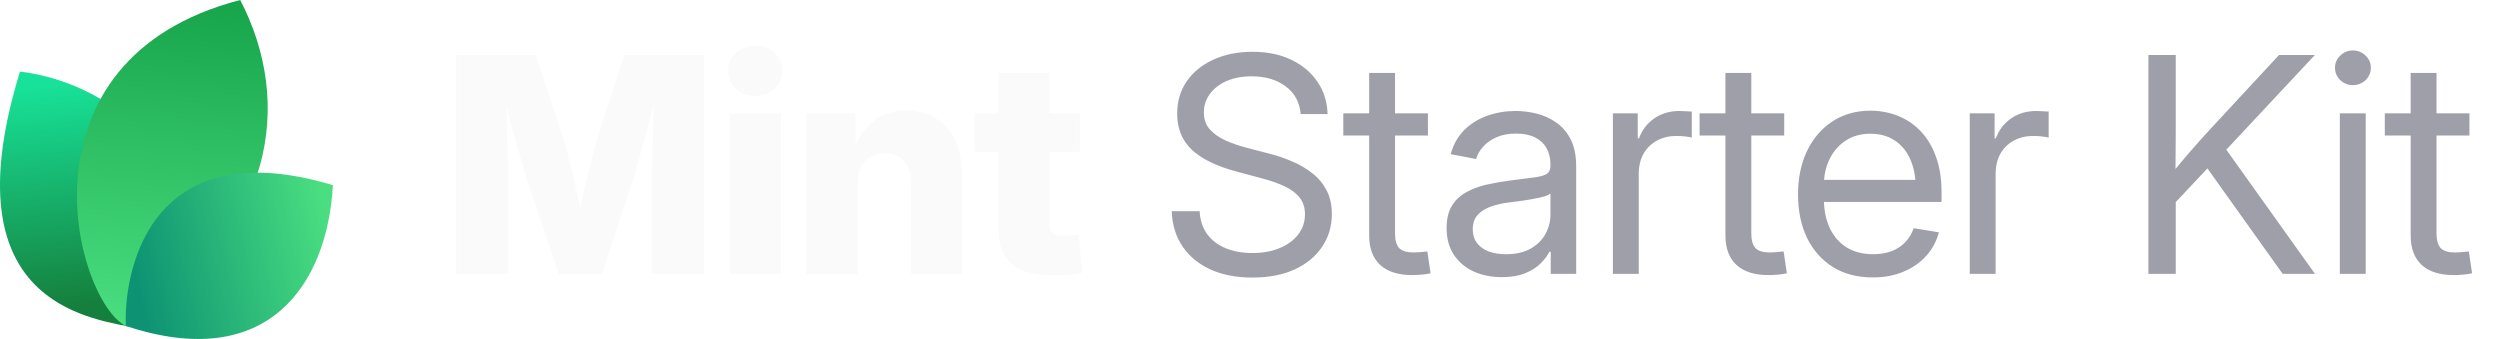
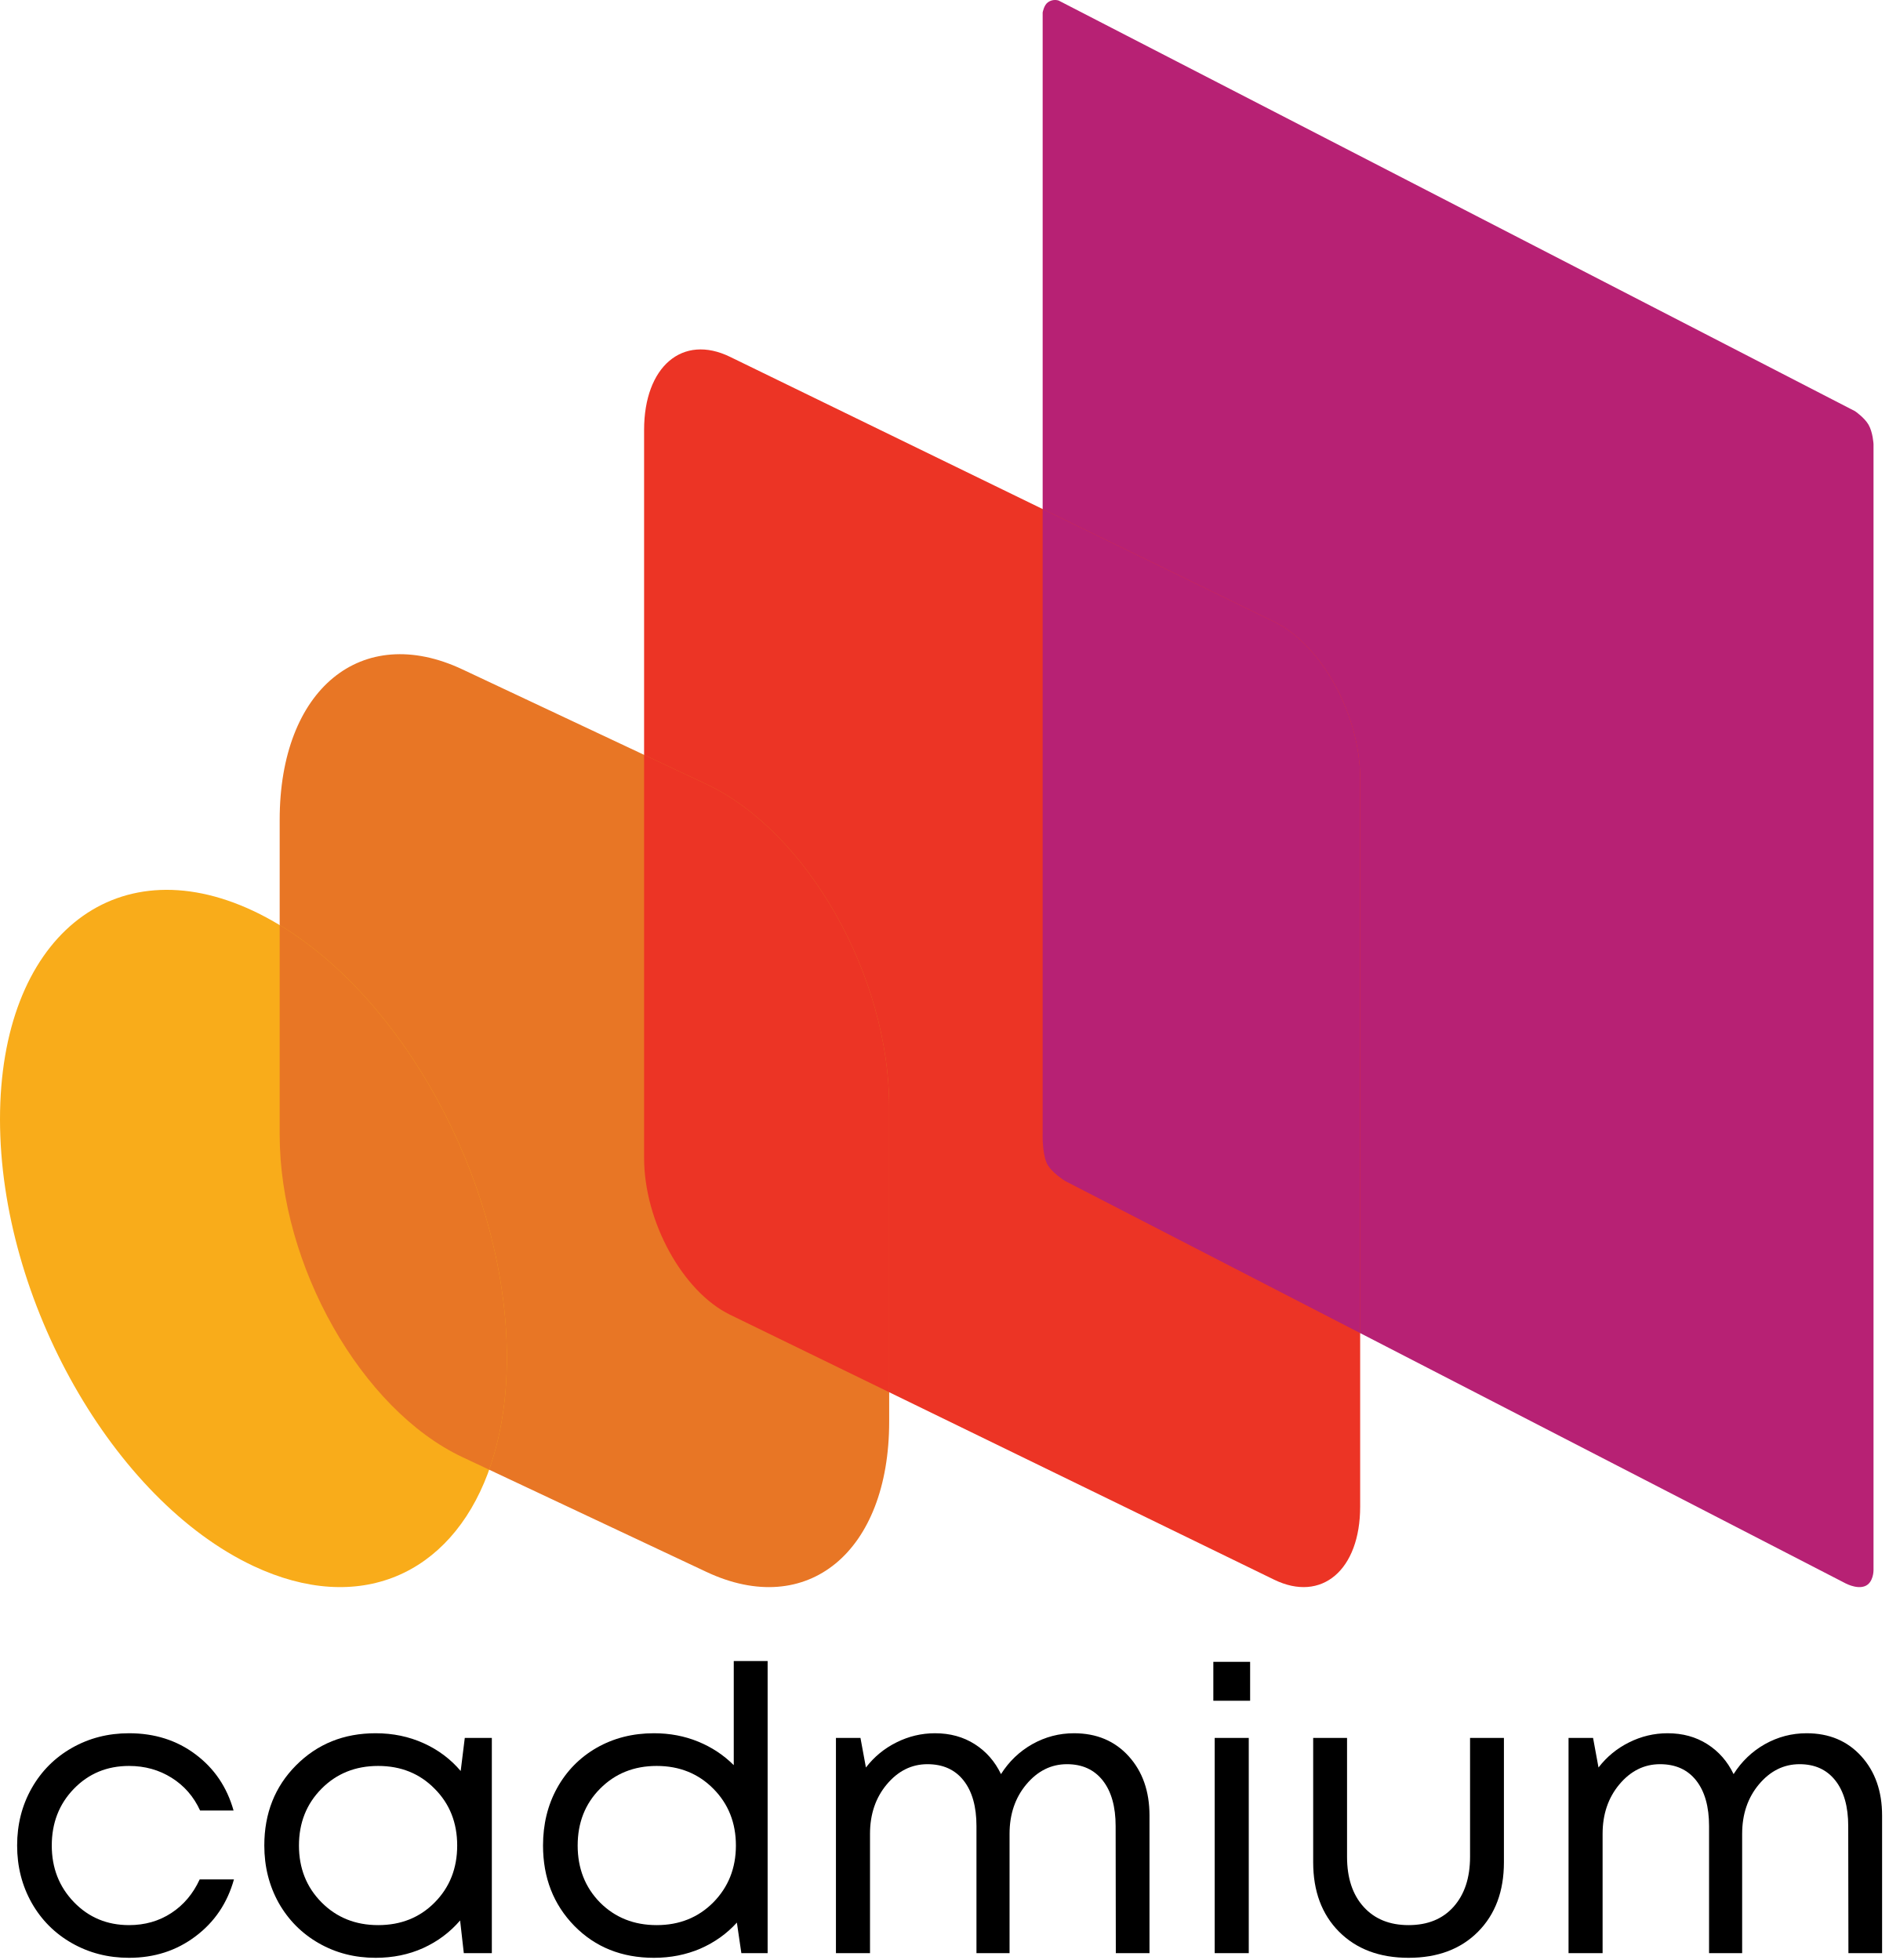
- <svg xmlns="http://www.w3.org/2000/svg" width="177" height="24" viewBox="0 0 177 24" fill="none">
-   <path d="M9.061 23.108C5.268 22.377 -3.391 20.627 1.417 5.064C9.634 6.099 16.973 14.064 9.061 23.108Z" fill="url(#paint0_linear_17557_2145)" />
-   <path d="M8.919 23.094C5.276 21.222 0.784 4.209 17.007 0C20.757 7.193 19.621 16.545 8.919 23.094Z" fill="url(#paint1_linear_17557_2145)" />
-   <path d="M8.914 23.079C8.735 19.882 10.159 9.085 23.57 13.111C23.181 20.123 18.984 26.418 8.914 23.079Z" fill="url(#paint2_linear_17557_2145)" />
-   <path d="M32.301 19.392V3.894H37.938L39.925 9.948C40.036 10.315 40.164 10.787 40.31 11.362C40.462 11.938 40.611 12.552 40.757 13.204C40.91 13.855 41.048 14.483 41.173 15.086C41.305 15.682 41.412 16.192 41.495 16.615H40.695C40.771 16.192 40.871 15.682 40.996 15.086C41.128 14.49 41.267 13.866 41.412 13.214C41.565 12.562 41.714 11.948 41.86 11.373C42.005 10.79 42.133 10.315 42.244 9.948L44.2 3.894H49.848V19.392H46.166V12.704C46.166 12.357 46.173 11.917 46.187 11.383C46.2 10.849 46.214 10.27 46.228 9.646C46.249 9.022 46.266 8.391 46.28 7.753C46.301 7.115 46.311 6.519 46.311 5.964H46.623C46.485 6.561 46.332 7.181 46.166 7.826C45.999 8.471 45.833 9.102 45.666 9.719C45.507 10.336 45.351 10.901 45.198 11.414C45.053 11.928 44.928 12.357 44.824 12.704L42.608 19.392H39.561L37.314 12.704C37.203 12.357 37.072 11.928 36.919 11.414C36.773 10.901 36.614 10.34 36.441 9.729C36.274 9.112 36.104 8.481 35.931 7.836C35.764 7.192 35.608 6.567 35.463 5.964H35.827C35.834 6.512 35.844 7.105 35.858 7.743C35.872 8.374 35.886 9.005 35.9 9.636C35.92 10.26 35.938 10.839 35.952 11.373C35.965 11.907 35.972 12.351 35.972 12.704V19.392H32.301ZM51.668 19.392V8.024H55.288V19.392H51.668ZM53.468 6.786C52.927 6.786 52.473 6.616 52.105 6.276C51.738 5.93 51.554 5.507 51.554 5.007C51.554 4.508 51.738 4.088 52.105 3.749C52.473 3.409 52.927 3.239 53.468 3.239C54.009 3.239 54.463 3.409 54.83 3.749C55.198 4.082 55.382 4.501 55.382 5.007C55.382 5.507 55.198 5.93 54.83 6.276C54.463 6.616 54.009 6.786 53.468 6.786ZM60.708 13.027V19.392H57.088V8.024H60.551L60.593 10.967H60.281C60.593 10.024 61.061 9.268 61.685 8.7C62.309 8.124 63.138 7.836 64.171 7.836C64.975 7.836 65.672 8.017 66.262 8.377C66.851 8.731 67.302 9.234 67.614 9.885C67.933 10.537 68.092 11.307 68.092 12.194V19.392H64.483V12.912C64.483 12.26 64.32 11.754 63.994 11.394C63.675 11.033 63.221 10.853 62.632 10.853C62.25 10.853 61.914 10.936 61.623 11.102C61.332 11.269 61.106 11.515 60.947 11.841C60.787 12.16 60.708 12.555 60.708 13.027ZM76.456 8.024V10.749H69.008V8.024H76.456ZM70.683 5.163H74.292V15.783C74.292 16.102 74.361 16.334 74.5 16.48C74.646 16.625 74.899 16.698 75.259 16.698C75.405 16.698 75.596 16.688 75.831 16.667C76.074 16.646 76.251 16.629 76.362 16.615L76.632 19.309C76.313 19.378 75.963 19.427 75.582 19.455C75.207 19.482 74.836 19.496 74.469 19.496C73.2 19.496 72.25 19.222 71.619 18.674C70.995 18.127 70.683 17.308 70.683 16.22V5.163Z" fill="#FAFAFA" />
-   <path d="M88.667 19.652C87.523 19.652 86.528 19.458 85.682 19.07C84.843 18.681 84.188 18.137 83.716 17.437C83.245 16.736 82.992 15.908 82.957 14.951H84.933C84.968 15.596 85.148 16.14 85.474 16.584C85.8 17.021 86.24 17.354 86.795 17.582C87.35 17.804 87.974 17.915 88.667 17.915C89.388 17.915 90.026 17.801 90.581 17.572C91.143 17.343 91.583 17.024 91.902 16.615C92.228 16.199 92.391 15.717 92.391 15.169C92.391 14.698 92.266 14.306 92.017 13.994C91.767 13.675 91.413 13.408 90.956 13.193C90.498 12.978 89.954 12.787 89.323 12.621L87.502 12.132C86.123 11.765 85.082 11.255 84.382 10.603C83.689 9.944 83.342 9.095 83.342 8.055C83.342 7.174 83.571 6.404 84.028 5.746C84.486 5.087 85.117 4.577 85.921 4.217C86.726 3.849 87.645 3.666 88.678 3.666C89.718 3.666 90.63 3.853 91.413 4.227C92.204 4.602 92.824 5.122 93.275 5.787C93.726 6.446 93.965 7.209 93.993 8.076H92.089C92.013 7.23 91.656 6.574 91.018 6.11C90.387 5.638 89.586 5.403 88.615 5.403C87.95 5.403 87.36 5.513 86.847 5.735C86.341 5.957 85.946 6.262 85.661 6.651C85.377 7.032 85.235 7.469 85.235 7.961C85.235 8.447 85.377 8.849 85.661 9.168C85.946 9.48 86.317 9.74 86.774 9.948C87.232 10.149 87.724 10.319 88.251 10.457L89.884 10.884C90.439 11.023 90.977 11.206 91.496 11.435C92.023 11.657 92.495 11.934 92.911 12.267C93.334 12.593 93.67 12.995 93.92 13.474C94.17 13.945 94.294 14.504 94.294 15.149C94.294 16.015 94.066 16.788 93.608 17.468C93.157 18.148 92.512 18.681 91.673 19.07C90.834 19.458 89.832 19.652 88.667 19.652ZM101.097 8.024V9.594H95.106V8.024H101.097ZM96.937 5.163H98.767V16.521C98.767 17 98.865 17.347 99.059 17.562C99.26 17.77 99.6 17.874 100.078 17.874C100.21 17.874 100.366 17.867 100.546 17.853C100.733 17.832 100.903 17.815 101.056 17.801L101.285 19.351C101.097 19.392 100.886 19.423 100.65 19.444C100.414 19.465 100.189 19.475 99.974 19.475C98.996 19.475 98.244 19.236 97.717 18.758C97.197 18.272 96.937 17.579 96.937 16.677V5.163ZM106.33 19.621C105.595 19.621 104.932 19.489 104.343 19.226C103.754 18.955 103.285 18.564 102.939 18.05C102.592 17.53 102.419 16.896 102.419 16.147C102.419 15.495 102.547 14.965 102.804 14.556C103.06 14.146 103.403 13.828 103.833 13.599C104.263 13.363 104.742 13.186 105.269 13.068C105.796 12.95 106.333 12.857 106.881 12.787C107.574 12.69 108.132 12.617 108.555 12.569C108.978 12.52 109.287 12.441 109.481 12.33C109.675 12.212 109.772 12.014 109.772 11.737V11.654C109.772 11.203 109.679 10.815 109.492 10.489C109.311 10.163 109.041 9.91 108.68 9.729C108.32 9.549 107.872 9.459 107.338 9.459C106.805 9.459 106.34 9.546 105.945 9.719C105.556 9.892 105.241 10.118 104.998 10.395C104.755 10.665 104.593 10.953 104.509 11.258L102.71 10.915C102.897 10.222 103.22 9.65 103.677 9.199C104.135 8.748 104.679 8.412 105.31 8.19C105.941 7.968 106.607 7.857 107.307 7.857C107.8 7.857 108.295 7.92 108.795 8.044C109.301 8.169 109.765 8.381 110.188 8.679C110.611 8.97 110.951 9.369 111.208 9.875C111.464 10.374 111.593 11.005 111.593 11.768V19.392H109.793V17.822H109.7C109.568 18.085 109.363 18.359 109.086 18.643C108.809 18.921 108.444 19.153 107.994 19.34C107.543 19.527 106.988 19.621 106.33 19.621ZM106.621 17.998C107.321 17.998 107.904 17.867 108.368 17.603C108.84 17.333 109.19 16.986 109.419 16.563C109.654 16.133 109.772 15.682 109.772 15.211V13.692C109.703 13.769 109.554 13.841 109.325 13.911C109.096 13.973 108.829 14.032 108.524 14.088C108.226 14.143 107.921 14.192 107.609 14.233C107.304 14.275 107.033 14.309 106.798 14.337C106.354 14.393 105.938 14.49 105.549 14.628C105.168 14.76 104.86 14.954 104.624 15.211C104.388 15.467 104.27 15.811 104.27 16.241C104.27 16.615 104.367 16.934 104.561 17.198C104.762 17.461 105.04 17.662 105.393 17.801C105.747 17.933 106.156 17.998 106.621 17.998ZM114.193 19.392V8.024H115.951V9.792H116.045C116.253 9.209 116.61 8.741 117.116 8.388C117.622 8.034 118.219 7.857 118.905 7.857C119.058 7.857 119.217 7.864 119.384 7.878C119.55 7.885 119.682 7.892 119.779 7.899V9.74C119.716 9.719 119.578 9.695 119.363 9.667C119.155 9.639 118.922 9.625 118.666 9.625C118.174 9.625 117.726 9.733 117.324 9.948C116.922 10.163 116.603 10.471 116.367 10.874C116.138 11.276 116.024 11.758 116.024 12.319V19.392H114.193ZM126.322 8.024V9.594H120.33V8.024H126.322ZM122.161 5.163H123.992V16.521C123.992 17 124.089 17.347 124.283 17.562C124.484 17.77 124.824 17.874 125.302 17.874C125.434 17.874 125.59 17.867 125.77 17.853C125.958 17.832 126.127 17.815 126.28 17.801L126.509 19.351C126.322 19.392 126.11 19.423 125.874 19.444C125.639 19.465 125.413 19.475 125.198 19.475C124.221 19.475 123.468 19.236 122.941 18.758C122.421 18.272 122.161 17.579 122.161 16.677V5.163ZM132.604 19.642C131.502 19.642 130.555 19.396 129.765 18.903C128.974 18.404 128.364 17.714 127.934 16.834C127.511 15.946 127.3 14.927 127.3 13.775C127.3 12.611 127.511 11.584 127.934 10.697C128.364 9.802 128.964 9.102 129.734 8.596C130.51 8.089 131.408 7.836 132.428 7.836C133.1 7.836 133.738 7.954 134.341 8.19C134.952 8.426 135.489 8.783 135.954 9.261C136.425 9.74 136.793 10.343 137.056 11.071C137.327 11.792 137.462 12.645 137.462 13.63V14.296H128.433V12.735H136.463L135.631 13.297C135.631 12.541 135.506 11.876 135.257 11.3C135.007 10.725 134.643 10.277 134.165 9.958C133.686 9.632 133.107 9.469 132.428 9.469C131.748 9.469 131.162 9.632 130.67 9.958C130.177 10.284 129.796 10.725 129.526 11.279C129.262 11.827 129.13 12.441 129.13 13.12V14.046C129.13 14.864 129.273 15.572 129.557 16.168C129.841 16.757 130.243 17.211 130.763 17.53C131.283 17.842 131.901 17.998 132.615 17.998C133.093 17.998 133.523 17.929 133.905 17.79C134.293 17.645 134.619 17.433 134.882 17.156C135.153 16.879 135.354 16.546 135.486 16.157L137.275 16.449C137.108 17.08 136.81 17.634 136.38 18.113C135.95 18.591 135.413 18.966 134.768 19.236C134.123 19.507 133.402 19.642 132.604 19.642ZM139.459 19.392V8.024H141.217V9.792H141.311C141.519 9.209 141.876 8.741 142.382 8.388C142.888 8.034 143.485 7.857 144.171 7.857C144.324 7.857 144.483 7.864 144.649 7.878C144.816 7.885 144.948 7.892 145.045 7.899V9.74C144.982 9.719 144.844 9.695 144.629 9.667C144.421 9.639 144.188 9.625 143.932 9.625C143.439 9.625 142.992 9.733 142.59 9.948C142.188 10.163 141.869 10.471 141.633 10.874C141.404 11.276 141.29 11.758 141.29 12.319V19.392H139.459ZM153.429 14.961V12.715C153.783 12.257 154.136 11.82 154.49 11.404C154.844 10.981 155.204 10.565 155.572 10.156C155.939 9.74 156.314 9.327 156.695 8.918L161.355 3.894H163.893L157.277 10.967H157.184L153.429 14.961ZM152.108 19.392V3.894H154.043V9.241L154.022 12.559L154.043 13.505V19.392H152.108ZM161.615 19.392L155.967 11.477L157.173 9.969L163.903 19.392H161.615ZM165.661 19.392V8.024H167.492V19.392H165.661ZM166.587 6.027C166.24 6.027 165.942 5.909 165.692 5.673C165.443 5.43 165.318 5.139 165.318 4.799C165.318 4.459 165.443 4.172 165.692 3.936C165.942 3.693 166.24 3.572 166.587 3.572C166.934 3.572 167.232 3.693 167.482 3.936C167.731 4.172 167.856 4.459 167.856 4.799C167.856 5.139 167.731 5.43 167.482 5.673C167.232 5.909 166.934 6.027 166.587 6.027ZM174.836 8.024V9.594H168.844V8.024H174.836ZM170.675 5.163H172.506V16.521C172.506 17 172.603 17.347 172.797 17.562C172.998 17.77 173.338 17.874 173.816 17.874C173.948 17.874 174.104 17.867 174.284 17.853C174.472 17.832 174.641 17.815 174.794 17.801L175.023 19.351C174.836 19.392 174.624 19.423 174.388 19.444C174.153 19.465 173.927 19.475 173.712 19.475C172.735 19.475 171.982 19.236 171.455 18.758C170.935 18.272 170.675 17.579 170.675 16.677V5.163Z" fill="#9F9FA9" />
-   <defs>
-     <linearGradient id="paint0_linear_17557_2145" x1="3.776" y1="5.916" x2="5.232" y2="21.559" gradientUnits="userSpaceOnUse">
-       <stop stop-color="#18E299" />
-       <stop offset="1" stop-color="#15803D" />
-     </linearGradient>
-     <linearGradient id="paint1_linear_17557_2145" x1="12.171" y1="-0.718" x2="10.19" y2="22.983" gradientUnits="userSpaceOnUse">
-       <stop stop-color="#16A34A" />
-       <stop offset="1" stop-color="#4ADE80" />
-     </linearGradient>
-     <linearGradient id="paint2_linear_17557_2145" x1="23.133" y1="15.353" x2="9.338" y2="18.52" gradientUnits="userSpaceOnUse">
-       <stop stop-color="#4ADE80" />
-       <stop offset="1" stop-color="#0D9373" />
-     </linearGradient>
-   </defs>
+ <svg xmlns="http://www.w3.org/2000/svg" width="289" height="300" viewBox="0 0 289 300" fill="none">
+   <path d="M285.941 64.993C285.302 63.899 283.879 62.935 283.879 62.935L162.011 0.086C162.011 0.086 161.175 -0.229 160.371 0.347C159.746 0.789 159.562 1.918 159.562 1.918V77.917V173.395C159.562 173.395 159.451 176.282 160.159 177.965C160.754 179.383 162.981 180.753 162.981 180.753L208.15 204.045L282.195 242.229C282.195 242.229 284.023 243.301 285.376 242.784C286.724 242.275 286.71 240.351 286.71 240.351V67.979C286.711 67.979 286.625 66.179 285.941 64.993Z" fill="#B72174" />
+   <path d="M194.998 95.174L159.562 77.917L111.718 54.617C104.457 51.08 98.568 56.092 98.568 65.81V115.538V177.232C98.568 186.949 104.457 197.689 111.718 201.232L136.074 213.095L194.998 241.793C202.267 245.325 208.151 240.312 208.151 230.595L208.15 204.045L208.151 119.17C208.151 109.453 202.267 98.713 194.998 95.174Z" fill="#EC3425" />
+   <path d="M108.094 120.019L98.568 115.538L70.781 102.465C55.328 95.193 42.8 105.486 42.8 125.472V141.596V173.699C42.8 193.673 55.328 215.767 70.781 223.036L108.093 240.592C123.544 247.867 136.074 237.563 136.074 217.581L136.074 213.095L136.074 169.359C136.074 149.376 123.544 127.293 108.094 120.019Z" fill="#E87625" />
+   <path d="M108.094 120.019L98.568 115.538V177.232C98.568 186.949 104.457 197.689 111.718 201.232L136.074 213.095L136.074 169.359C136.074 149.376 123.544 127.293 108.094 120.019Z" fill="#EC3425" />
+   <path d="M44.527 142.684C43.956 142.306 43.379 141.946 42.8 141.596C41.478 140.797 40.139 140.069 38.779 139.431C17.361 129.354 0 143.63 0 171.32C0 199 17.361 229.616 38.779 239.696C54.968 247.306 68.846 241.012 74.652 225.532C74.723 225.342 74.784 225.143 74.852 224.95C76.593 220.06 77.569 214.309 77.569 207.81C77.569 182.645 63.223 155.063 44.527 142.684Z" fill="#F9AC1A" />
+   <path d="M44.527 142.684C43.956 142.306 43.379 141.946 42.8 141.596V173.699C42.8 193.673 55.328 215.767 70.781 223.036L74.852 224.95C76.593 220.06 77.569 214.309 77.569 207.81C77.569 182.645 63.223 155.063 44.527 142.684Z" fill="#E87625" />
+   <path d="M194.998 95.174L159.562 77.917V173.395C159.562 173.395 159.451 176.282 160.159 177.965C160.754 179.383 162.981 180.753 162.981 180.753L208.15 204.045L208.151 119.17C208.151 109.453 202.267 98.713 194.998 95.174Z" fill="#B72174" />
+   <path d="M19.748 299.665C16.551 299.665 13.642 298.921 11.021 297.431C8.399 295.942 6.344 293.887 4.855 291.266C3.366 288.625 2.621 285.696 2.621 282.479C2.621 279.243 3.366 276.314 4.855 273.693C6.344 271.072 8.399 269.016 11.021 267.527C13.642 266.038 16.551 265.293 19.748 265.293C23.659 265.293 27.045 266.366 29.904 268.51C32.783 270.655 34.73 273.524 35.742 277.118H30.619C29.646 274.993 28.197 273.325 26.27 272.114C24.344 270.903 22.17 270.297 19.748 270.297C16.372 270.297 13.552 271.469 11.289 273.812C9.045 276.135 7.923 279.024 7.923 282.479C7.923 285.915 9.055 288.804 11.318 291.147C13.582 293.49 16.392 294.661 19.748 294.661C22.17 294.661 24.325 294.046 26.211 292.815C28.097 291.584 29.547 289.866 30.56 287.662H35.802C34.789 291.296 32.823 294.205 29.904 296.389C27.005 298.573 23.62 299.665 19.748 299.665Z" fill="black" />
+   <path d="M71.127 266.008H75.267V298.951H70.978L70.412 293.947C68.863 295.754 66.977 297.163 64.753 298.176C62.549 299.169 60.126 299.665 57.485 299.665C54.288 299.665 51.389 298.921 48.788 297.431C46.187 295.942 44.142 293.887 42.652 291.266C41.183 288.625 40.448 285.696 40.448 282.479C40.448 277.555 42.067 273.464 45.303 270.208C48.56 266.931 52.62 265.293 57.485 265.293C60.126 265.293 62.569 265.8 64.812 266.812C67.056 267.825 68.953 269.245 70.501 271.072L71.127 266.008ZM49.205 291.177C51.508 293.5 54.398 294.661 57.873 294.661C61.347 294.661 64.227 293.51 66.51 291.206C68.814 288.883 69.965 285.974 69.965 282.479C69.965 278.985 68.814 276.085 66.51 273.782C64.227 271.459 61.347 270.297 57.873 270.297C54.398 270.297 51.508 271.459 49.205 273.782C46.902 276.105 45.75 279.004 45.75 282.479C45.75 285.954 46.902 288.853 49.205 291.177Z" fill="black" />
+   <path d="M112.29 254.243H117.473V298.951H113.452L112.767 294.274C111.218 295.982 109.351 297.312 107.167 298.265C104.983 299.199 102.62 299.665 100.078 299.665C95.154 299.665 91.093 298.037 87.896 294.781C84.699 291.504 83.101 287.404 83.101 282.479C83.101 279.223 83.815 276.294 85.245 273.693C86.695 271.072 88.71 269.016 91.291 267.527C93.893 266.038 96.822 265.293 100.078 265.293C102.501 265.293 104.754 265.72 106.839 266.574C108.924 267.428 110.741 268.629 112.29 270.178V254.243ZM91.828 291.206C94.131 293.51 97.02 294.661 100.495 294.661C103.97 294.661 106.859 293.5 109.163 291.177C111.466 288.834 112.618 285.934 112.618 282.479C112.618 279.004 111.466 276.105 109.163 273.782C106.859 271.459 103.97 270.297 100.495 270.297C97.02 270.297 94.131 271.459 91.828 273.782C89.544 276.085 88.402 278.985 88.402 282.479C88.402 285.974 89.544 288.883 91.828 291.206Z" fill="black" />
+   <path d="M164.354 265.293C167.81 265.293 170.599 266.465 172.724 268.808C174.849 271.151 175.911 274.179 175.911 277.892V298.951H170.758L170.729 279.501C170.729 276.522 170.073 274.199 168.763 272.531C167.452 270.863 165.625 270.029 163.282 270.029C160.86 270.029 158.785 271.062 157.057 273.127C155.349 275.172 154.496 277.694 154.496 280.692V298.951H149.432V279.501C149.432 276.522 148.777 274.199 147.466 272.531C146.156 270.863 144.309 270.029 141.926 270.029C139.504 270.029 137.429 271.062 135.701 273.127C133.993 275.172 133.14 277.694 133.14 280.692V298.951H127.927V266.008H131.68L132.514 270.535C133.785 268.887 135.344 267.607 137.19 266.693C139.057 265.76 141.023 265.293 143.088 265.293C145.391 265.293 147.417 265.849 149.164 266.961C150.911 268.073 152.252 269.602 153.185 271.548C154.416 269.602 156.015 268.073 157.98 266.961C159.966 265.849 162.091 265.293 164.354 265.293Z" fill="black" />
+   <path d="M185.681 260.319V254.362H191.31V260.319H185.681ZM185.889 298.951V266.008H191.102V298.951H185.889Z" fill="black" />
+   <path d="M215.555 299.665C211.127 299.665 207.583 298.335 204.922 295.674C202.281 293.013 200.96 289.469 200.96 285.041V266.008H206.143V284.207C206.143 287.444 206.987 289.995 208.675 291.862C210.363 293.728 212.656 294.661 215.555 294.661C218.474 294.661 220.768 293.728 222.436 291.862C224.123 289.975 224.967 287.424 224.967 284.207V266.008H230.15V285.041C230.15 289.469 228.829 293.013 226.188 295.674C223.548 298.335 220.003 299.665 215.555 299.665Z" fill="black" />
+   <path d="M276.466 265.293C279.921 265.293 282.711 266.465 284.835 268.808C286.96 271.151 288.022 274.179 288.022 277.892V298.951H282.87L282.84 279.501C282.84 276.522 282.185 274.199 280.874 272.531C279.563 270.863 277.737 270.029 275.394 270.029C272.971 270.029 270.896 271.062 269.168 273.127C267.461 275.172 266.607 277.694 266.607 280.692V298.951H261.543V279.501C261.543 276.522 260.888 274.199 259.578 272.531C258.267 270.863 256.42 270.029 254.038 270.029C251.615 270.029 249.54 271.062 247.812 273.127C246.105 275.172 245.251 277.694 245.251 280.692V298.951H240.039V266.008H243.792L244.625 270.535C245.896 268.887 247.455 267.607 249.302 266.693C251.168 265.76 253.134 265.293 255.199 265.293C257.503 265.293 259.528 265.849 261.275 266.961C263.023 268.073 264.363 269.602 265.296 271.548C266.528 269.602 268.126 268.073 270.092 266.961C272.077 265.849 274.202 265.293 276.466 265.293Z" fill="black" />
</svg>
